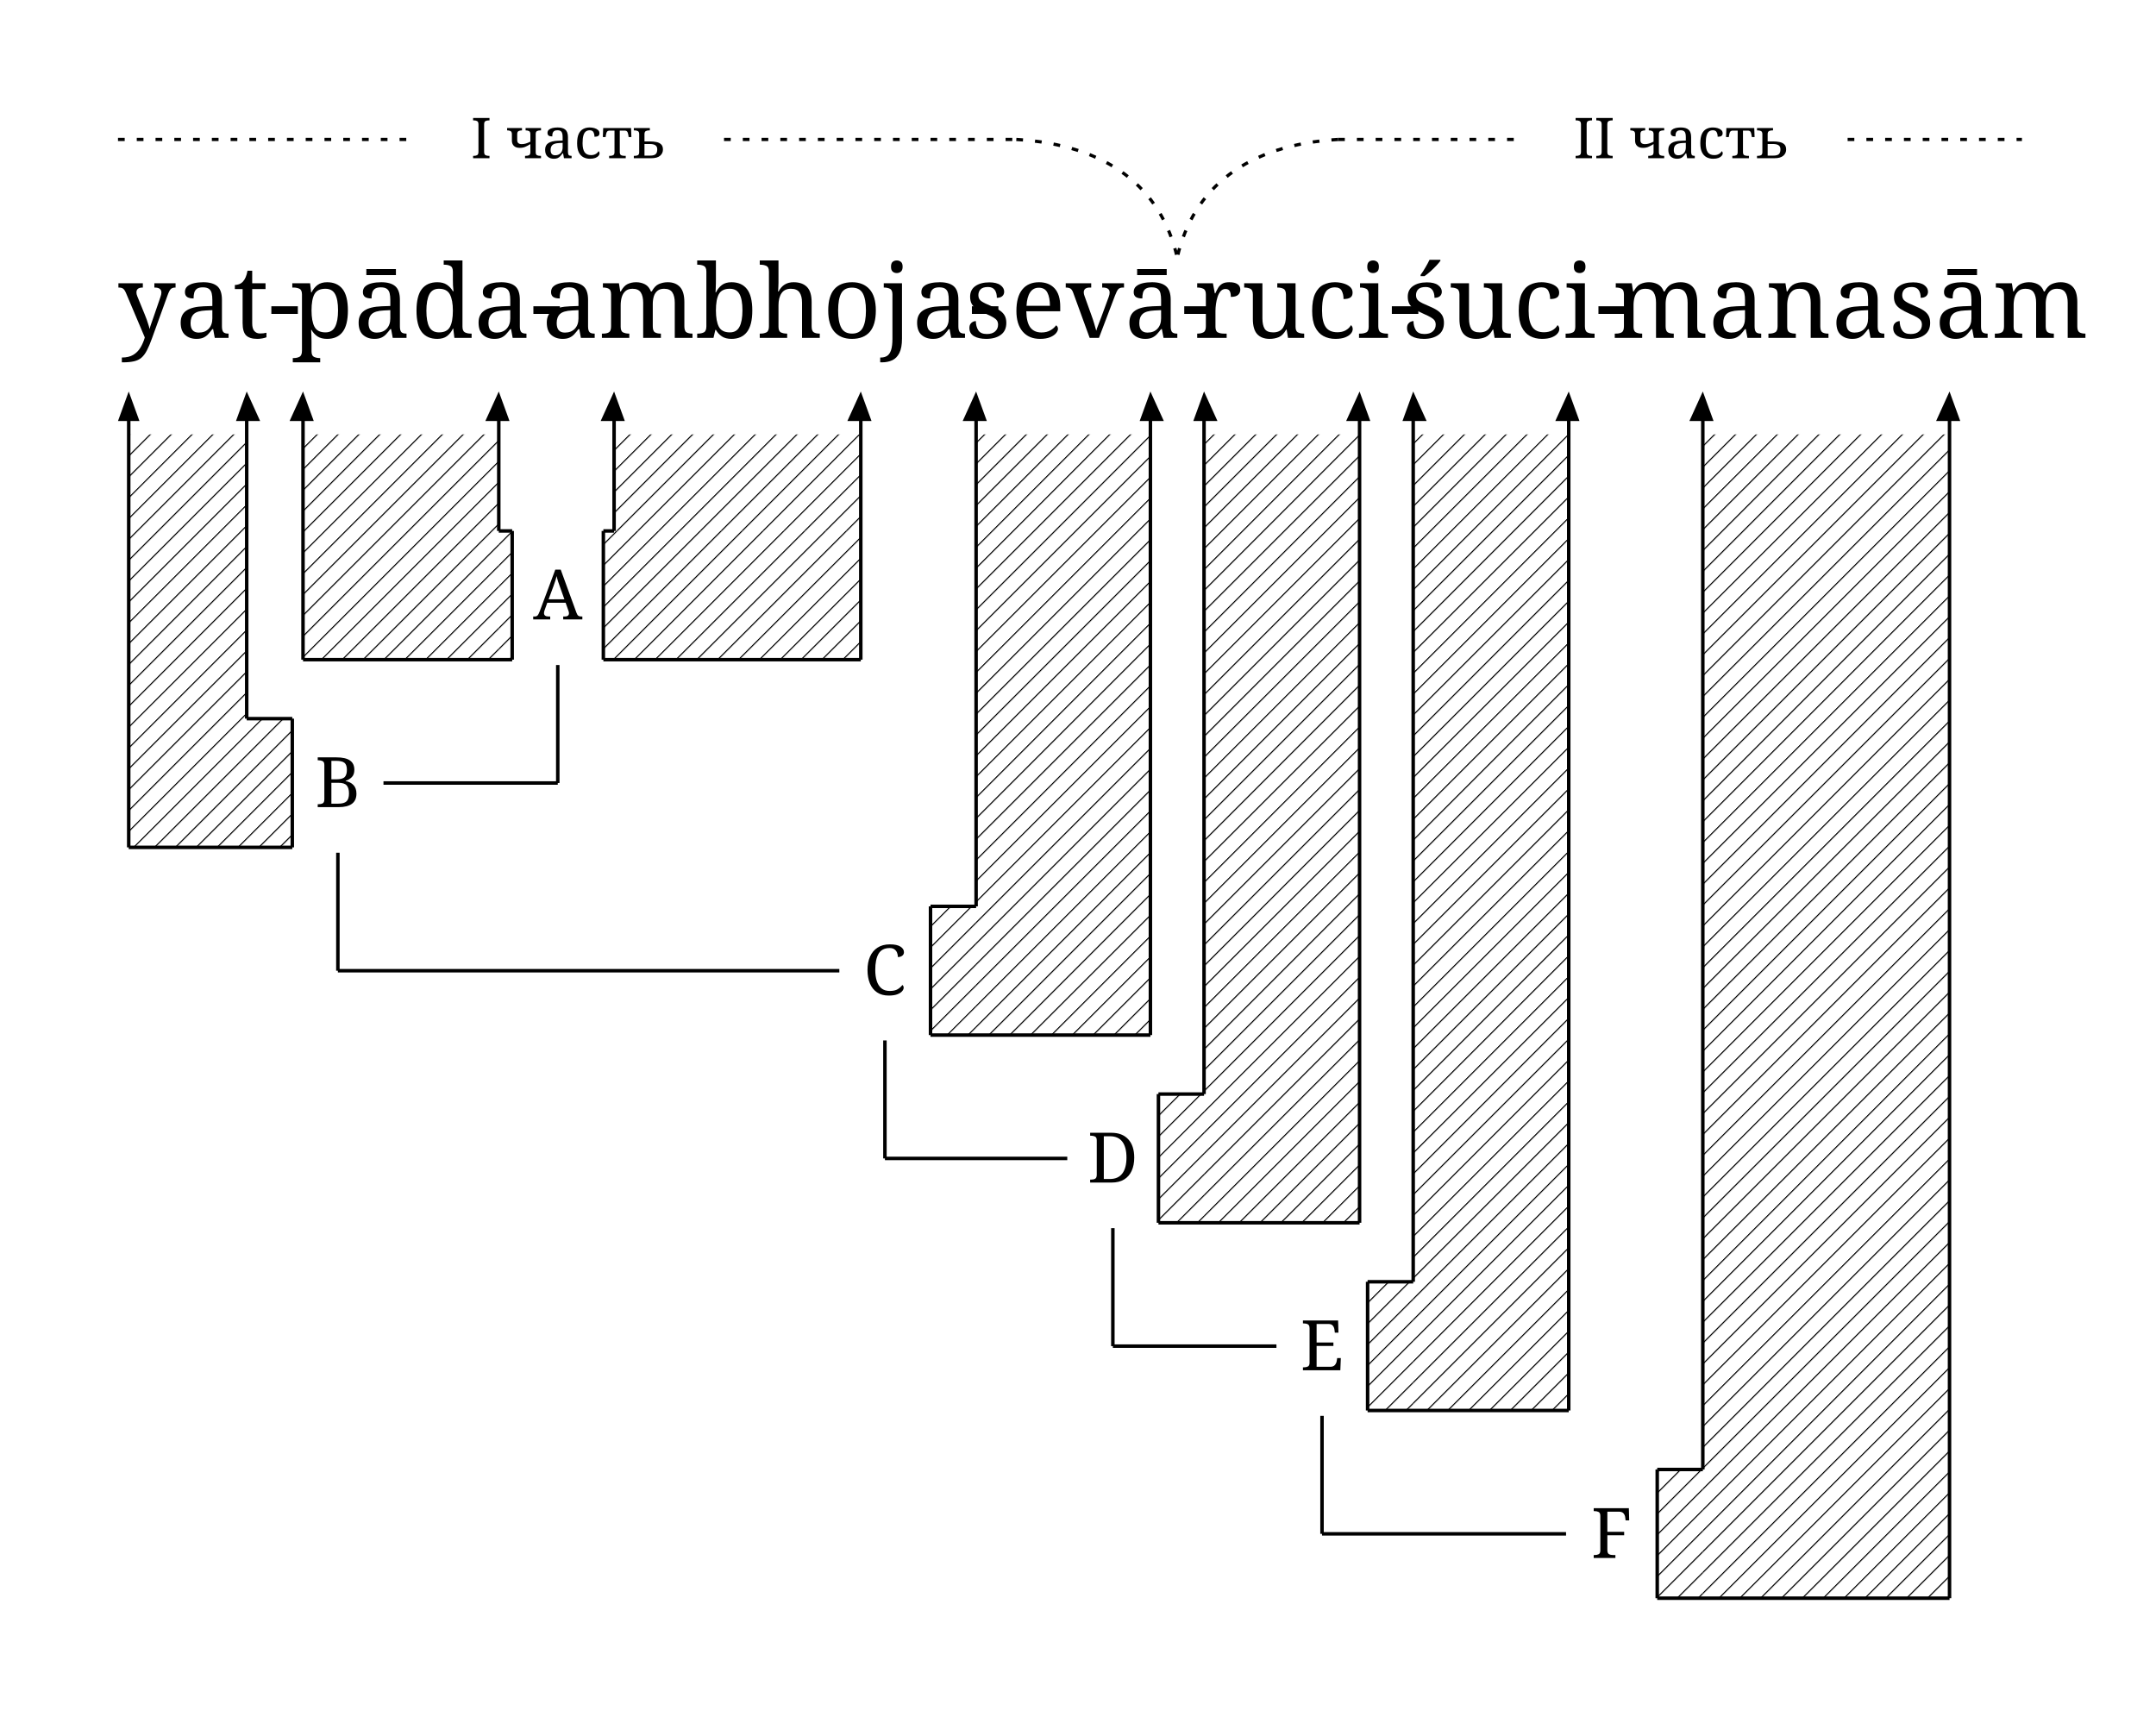
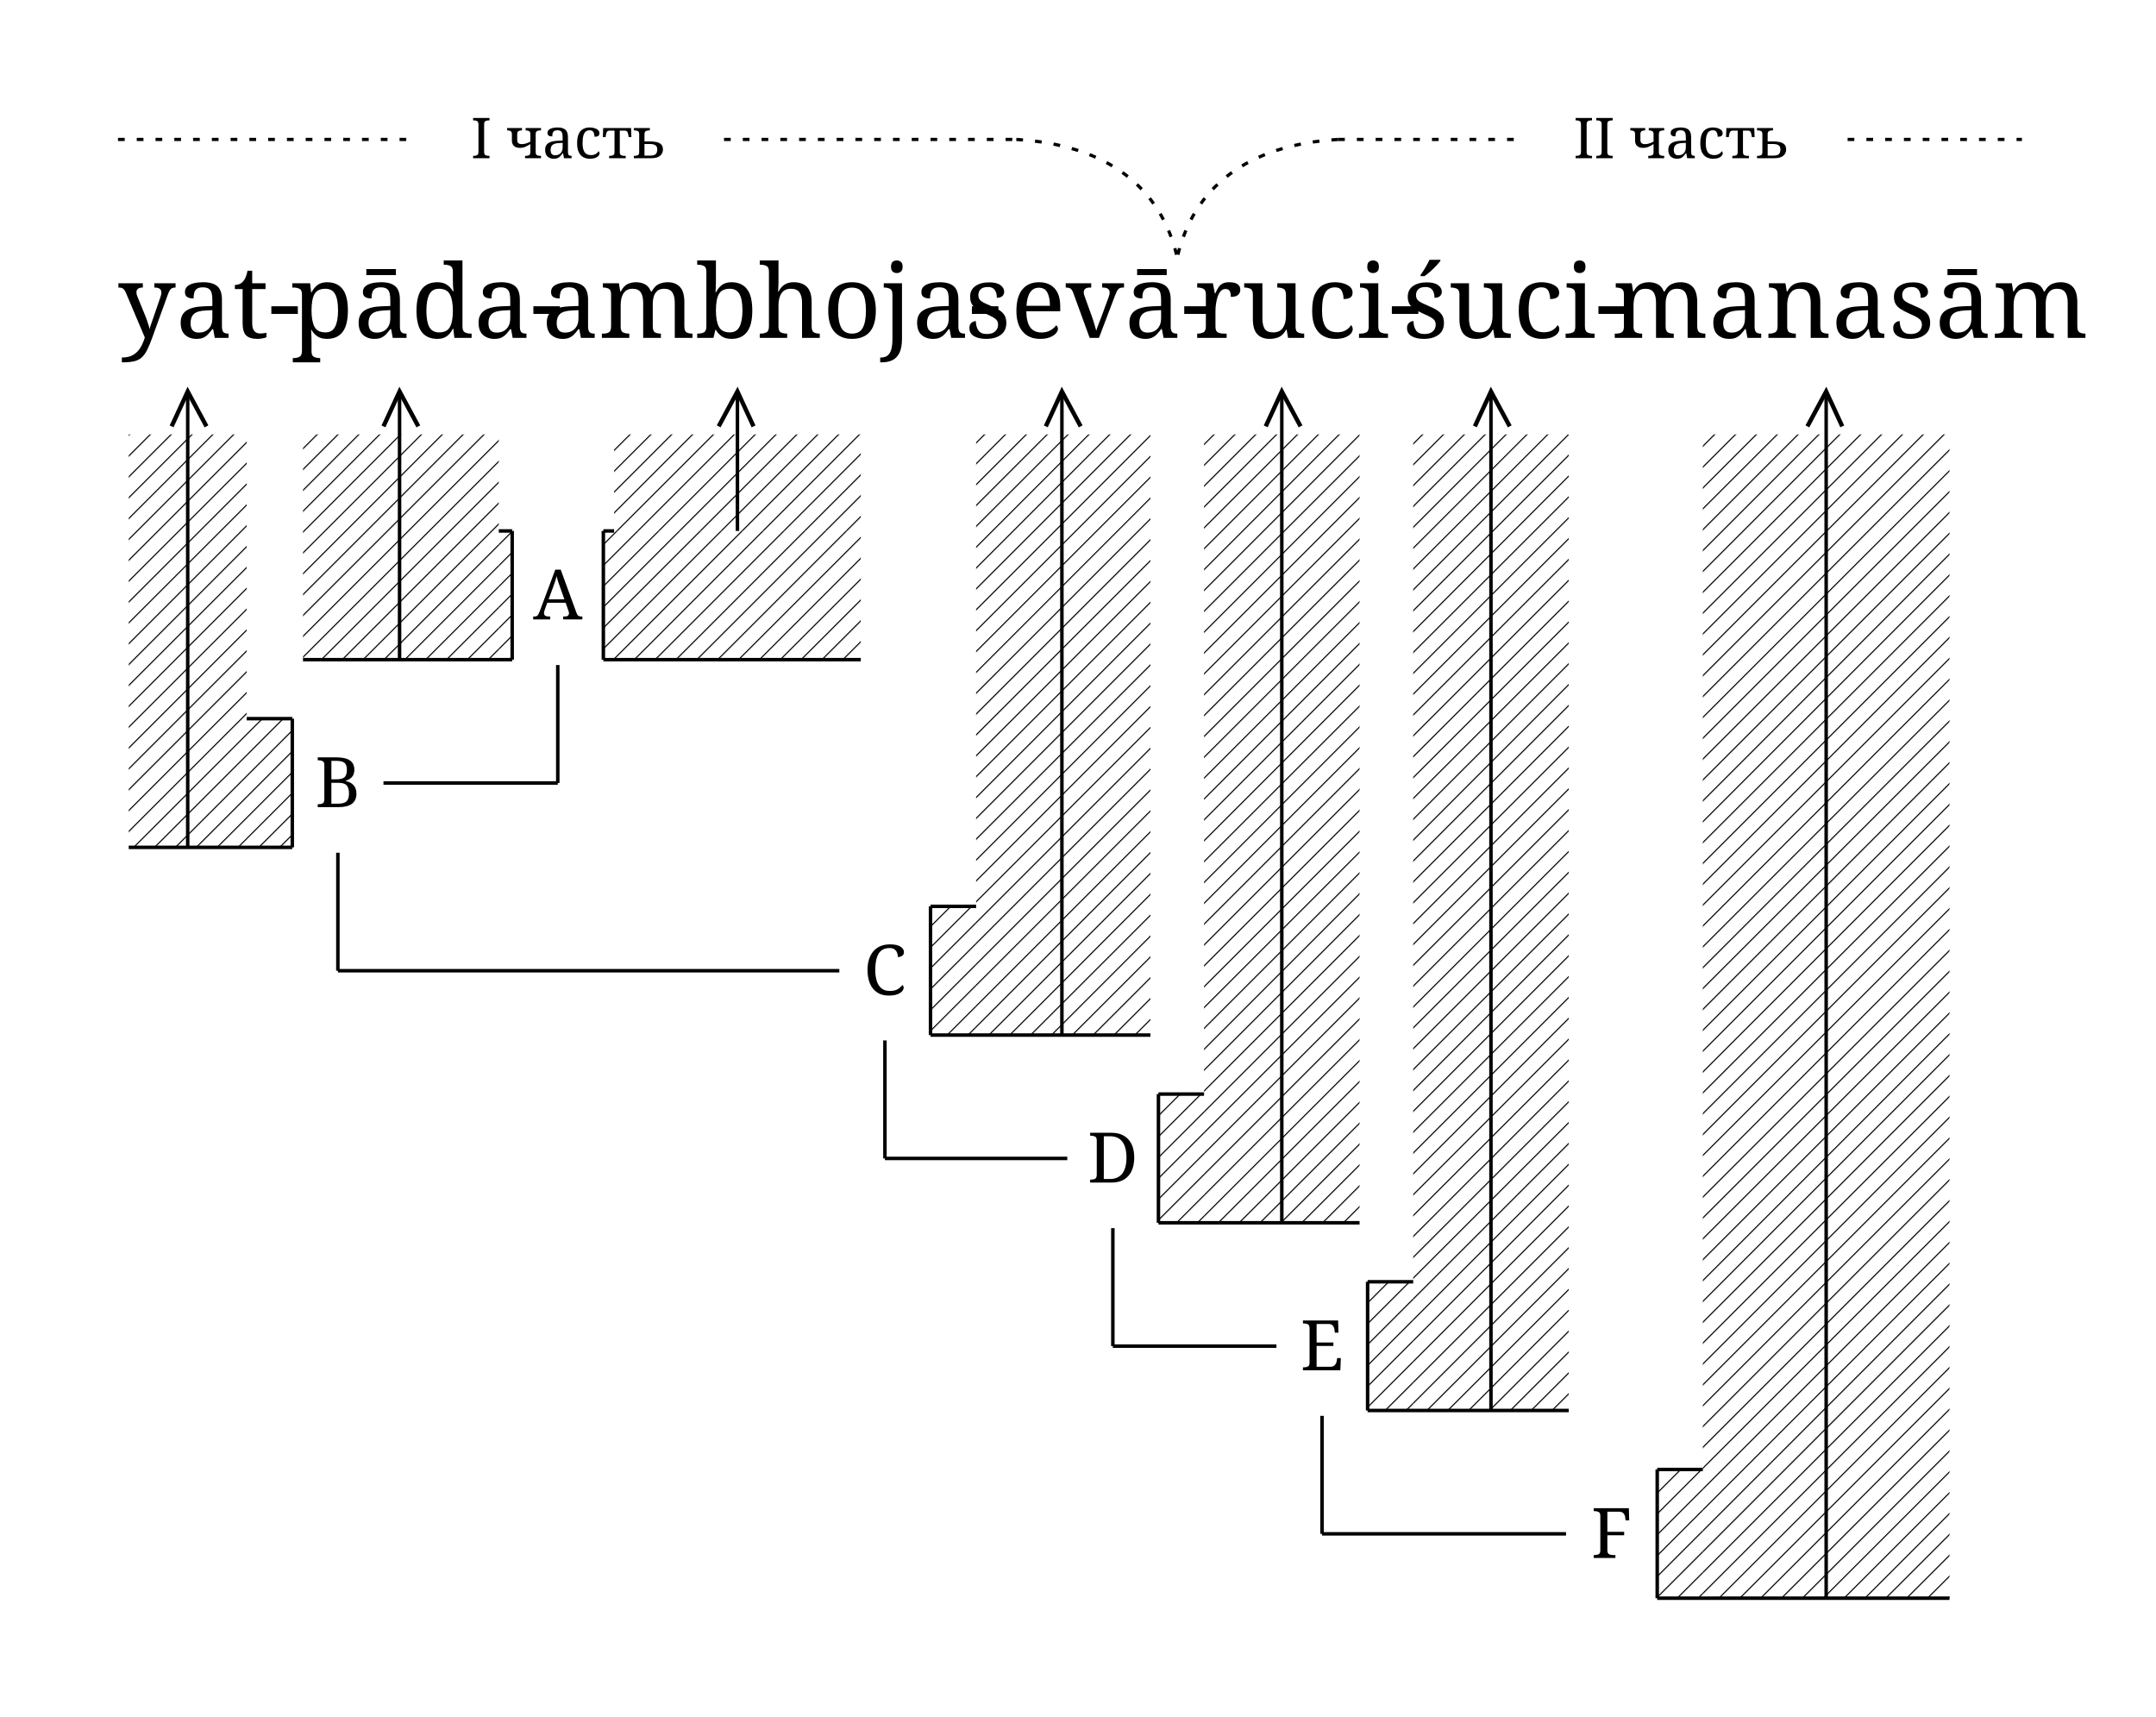
<svg xmlns="http://www.w3.org/2000/svg" viewBox="0 0 804 640" role="img" font-family="'Klammer Serif', 'Charis SIL', Charis, 'Gentium Plus', Georgia, serif">
  <defs>
    <pattern id="hatch" width="5.5" height="5.5" patternUnits="userSpaceOnUse" patternTransform="rotate(45)">
      <line x1="0" y1="0" x2="0" y2="5.5" stroke="currentColor" stroke-width="0.8" />
    </pattern>
  </defs>
  <line x1="44" y1="52" x2="154" y2="52" stroke="currentColor" stroke-width="1.2" stroke-dasharray="2.5 4.5" />
  <line x1="270" y1="52" x2="379" y2="52" stroke="currentColor" stroke-width="1.2" stroke-dasharray="2.5 4.5" />
  <line x1="499" y1="52" x2="565" y2="52" stroke="currentColor" stroke-width="1.2" stroke-dasharray="2.5 4.5" />
  <line x1="689" y1="52" x2="754" y2="52" stroke="currentColor" stroke-width="1.2" stroke-dasharray="2.5 4.5" />
  <path d="M379 52 C 413 54 433 70 439 96" fill="none" stroke="currentColor" stroke-width="1.2" stroke-dasharray="2.5 4.5" />
  <path d="M499 52 C 465 54 445 70 439 96" fill="none" stroke="currentColor" stroke-width="1.2" stroke-dasharray="2.5 4.5" />
  <text x="212" y="59" font-size="21" text-anchor="middle" fill="currentColor">I часть</text>
  <text x="627" y="59" font-size="21" text-anchor="middle" fill="currentColor">II часть</text>
  <text y="126" font-size="38" fill="currentColor">
    <tspan x="44.0">yat-</tspan>
    <tspan x="108.5">pāda-</tspan>
    <tspan x="202.0">ambhoja-</tspan>
    <tspan x="359.8">sevā-</tspan>
    <tspan x="445.2">ruci-</tspan>
    <tspan x="523.0">śuci-</tspan>
    <tspan x="601.1">manasām</tspan>
  </text>
  <rect x="113" y="162" width="73" height="84" fill="url(#hatch)" />
  <rect x="186" y="198" width="5" height="48" fill="url(#hatch)" />
-   <path d="M113 146 L108 157 L117 157 Z" fill="currentColor" />
-   <path d="M186 146 L181 157 L190 157 Z" fill="currentColor" />
-   <line x1="113" y1="155" x2="113" y2="246" stroke="currentColor" stroke-width="1.3" />
-   <line x1="186" y1="155" x2="186" y2="198" stroke="currentColor" stroke-width="1.3" />
-   <line x1="186" y1="198" x2="191" y2="198" stroke="currentColor" stroke-width="1.3" />
+   <path d="M143 159 L149 146 L156 159" fill="none" stroke="currentColor" stroke-width="1.6" />
+   <line x1="149" y1="146" x2="149" y2="246" stroke="currentColor" stroke-width="1.3" />
  <line x1="113" y1="246" x2="191" y2="246" stroke="currentColor" stroke-width="1.3" />
-   <line x1="191" y1="198" x2="191" y2="246" stroke="currentColor" stroke-width="1.3" />
  <rect x="229" y="162" width="92" height="36" fill="url(#hatch)" />
  <rect x="225" y="198" width="96" height="48" fill="url(#hatch)" />
-   <path d="M229 146 L224 157 L233 157 Z" fill="currentColor" />
-   <path d="M321 146 L316 157 L325 157 Z" fill="currentColor" />
-   <line x1="229" y1="155" x2="229" y2="198" stroke="currentColor" stroke-width="1.3" />
-   <line x1="321" y1="155" x2="321" y2="246" stroke="currentColor" stroke-width="1.3" />
+   <path d="M268 159 L275 146 L281 159" fill="none" stroke="currentColor" stroke-width="1.6" />
+   <line x1="275" y1="146" x2="275" y2="198" stroke="currentColor" stroke-width="1.3" />
+   <line x1="186" y1="198" x2="191" y2="198" stroke="currentColor" stroke-width="1.3" />
+   <line x1="191" y1="198" x2="191" y2="246" stroke="currentColor" stroke-width="1.3" />
  <line x1="225" y1="198" x2="229" y2="198" stroke="currentColor" stroke-width="1.3" />
  <line x1="225" y1="198" x2="225" y2="246" stroke="currentColor" stroke-width="1.3" />
  <line x1="225" y1="246" x2="321" y2="246" stroke="currentColor" stroke-width="1.3" />
  <text x="208" y="231" font-size="26" text-anchor="middle" fill="currentColor">A</text>
  <rect x="48" y="162" width="44" height="154" fill="url(#hatch)" />
  <rect x="92" y="268" width="17" height="48" fill="url(#hatch)" />
-   <path d="M48 146 L44 157 L52 157 Z" fill="currentColor" />
-   <path d="M92 146 L88 157 L97 157 Z" fill="currentColor" />
-   <line x1="48" y1="155" x2="48" y2="316" stroke="currentColor" stroke-width="1.3" />
-   <line x1="92" y1="155" x2="92" y2="268" stroke="currentColor" stroke-width="1.3" />
+   <path d="M64 159 L70 146 L77 159" fill="none" stroke="currentColor" stroke-width="1.6" />
+   <line x1="70" y1="146" x2="70" y2="316" stroke="currentColor" stroke-width="1.3" />
  <line x1="92" y1="268" x2="109" y2="268" stroke="currentColor" stroke-width="1.3" />
  <line x1="48" y1="316" x2="109" y2="316" stroke="currentColor" stroke-width="1.3" />
  <line x1="109" y1="268" x2="109" y2="316" stroke="currentColor" stroke-width="1.3" />
  <line x1="143" y1="292" x2="208" y2="292" stroke="currentColor" stroke-width="1.3" />
  <line x1="208" y1="292" x2="208" y2="248" stroke="currentColor" stroke-width="1.3" />
  <text x="126" y="301" font-size="26" text-anchor="middle" fill="currentColor">B</text>
  <rect x="364" y="162" width="65" height="224" fill="url(#hatch)" />
  <rect x="347" y="338" width="17" height="48" fill="url(#hatch)" />
-   <path d="M364 146 L359 157 L368 157 Z" fill="currentColor" />
-   <path d="M429 146 L425 157 L434 157 Z" fill="currentColor" />
-   <line x1="429" y1="155" x2="429" y2="386" stroke="currentColor" stroke-width="1.3" />
-   <line x1="364" y1="155" x2="364" y2="338" stroke="currentColor" stroke-width="1.3" />
+   <path d="M390 159 L396 146 L403 159" fill="none" stroke="currentColor" stroke-width="1.6" />
+   <line x1="396" y1="146" x2="396" y2="386" stroke="currentColor" stroke-width="1.3" />
  <line x1="347" y1="338" x2="364" y2="338" stroke="currentColor" stroke-width="1.3" />
  <line x1="347" y1="386" x2="429" y2="386" stroke="currentColor" stroke-width="1.3" />
  <line x1="347" y1="338" x2="347" y2="386" stroke="currentColor" stroke-width="1.3" />
  <line x1="313" y1="362" x2="126" y2="362" stroke="currentColor" stroke-width="1.3" />
  <line x1="126" y1="362" x2="126" y2="318" stroke="currentColor" stroke-width="1.3" />
  <text x="330" y="371" font-size="26" text-anchor="middle" fill="currentColor">C</text>
  <rect x="449" y="162" width="58" height="294" fill="url(#hatch)" />
  <rect x="432" y="408" width="17" height="48" fill="url(#hatch)" />
-   <path d="M449 146 L445 157 L454 157 Z" fill="currentColor" />
-   <path d="M507 146 L502 157 L511 157 Z" fill="currentColor" />
-   <line x1="507" y1="155" x2="507" y2="456" stroke="currentColor" stroke-width="1.3" />
-   <line x1="449" y1="155" x2="449" y2="408" stroke="currentColor" stroke-width="1.3" />
+   <path d="M472 159 L478 146 L485 159" fill="none" stroke="currentColor" stroke-width="1.6" />
+   <line x1="478" y1="146" x2="478" y2="456" stroke="currentColor" stroke-width="1.3" />
  <line x1="432" y1="408" x2="449" y2="408" stroke="currentColor" stroke-width="1.3" />
  <line x1="432" y1="456" x2="507" y2="456" stroke="currentColor" stroke-width="1.3" />
  <line x1="432" y1="408" x2="432" y2="456" stroke="currentColor" stroke-width="1.3" />
  <line x1="398" y1="432" x2="330" y2="432" stroke="currentColor" stroke-width="1.3" />
  <line x1="330" y1="432" x2="330" y2="388" stroke="currentColor" stroke-width="1.3" />
  <text x="415" y="441" font-size="26" text-anchor="middle" fill="currentColor">D</text>
  <rect x="527" y="162" width="58" height="364" fill="url(#hatch)" />
  <rect x="510" y="478" width="17" height="48" fill="url(#hatch)" />
-   <path d="M527 146 L523 157 L532 157 Z" fill="currentColor" />
-   <path d="M585 146 L580 157 L589 157 Z" fill="currentColor" />
-   <line x1="585" y1="155" x2="585" y2="526" stroke="currentColor" stroke-width="1.3" />
-   <line x1="527" y1="155" x2="527" y2="478" stroke="currentColor" stroke-width="1.3" />
+   <path d="M550 159 L556 146 L563 159" fill="none" stroke="currentColor" stroke-width="1.6" />
+   <line x1="556" y1="146" x2="556" y2="526" stroke="currentColor" stroke-width="1.3" />
  <line x1="510" y1="478" x2="527" y2="478" stroke="currentColor" stroke-width="1.3" />
  <line x1="510" y1="526" x2="585" y2="526" stroke="currentColor" stroke-width="1.3" />
  <line x1="510" y1="478" x2="510" y2="526" stroke="currentColor" stroke-width="1.3" />
  <line x1="476" y1="502" x2="415" y2="502" stroke="currentColor" stroke-width="1.3" />
  <line x1="415" y1="502" x2="415" y2="458" stroke="currentColor" stroke-width="1.3" />
  <text x="493" y="511" font-size="26" text-anchor="middle" fill="currentColor">E</text>
  <rect x="635" y="162" width="92" height="434" fill="url(#hatch)" />
  <rect x="618" y="548" width="17" height="48" fill="url(#hatch)" />
-   <path d="M635 146 L630 157 L639 157 Z" fill="currentColor" />
-   <path d="M727 146 L722 157 L731 157 Z" fill="currentColor" />
-   <line x1="727" y1="155" x2="727" y2="596" stroke="currentColor" stroke-width="1.3" />
-   <line x1="635" y1="155" x2="635" y2="548" stroke="currentColor" stroke-width="1.3" />
+   <path d="M674 159 L681 146 L687 159" fill="none" stroke="currentColor" stroke-width="1.6" />
+   <line x1="681" y1="146" x2="681" y2="596" stroke="currentColor" stroke-width="1.3" />
  <line x1="618" y1="548" x2="635" y2="548" stroke="currentColor" stroke-width="1.3" />
  <line x1="618" y1="596" x2="727" y2="596" stroke="currentColor" stroke-width="1.3" />
  <line x1="618" y1="548" x2="618" y2="596" stroke="currentColor" stroke-width="1.3" />
  <line x1="584" y1="572" x2="493" y2="572" stroke="currentColor" stroke-width="1.3" />
  <line x1="493" y1="572" x2="493" y2="528" stroke="currentColor" stroke-width="1.3" />
  <text x="601" y="581" font-size="26" text-anchor="middle" fill="currentColor">F</text>
</svg>
